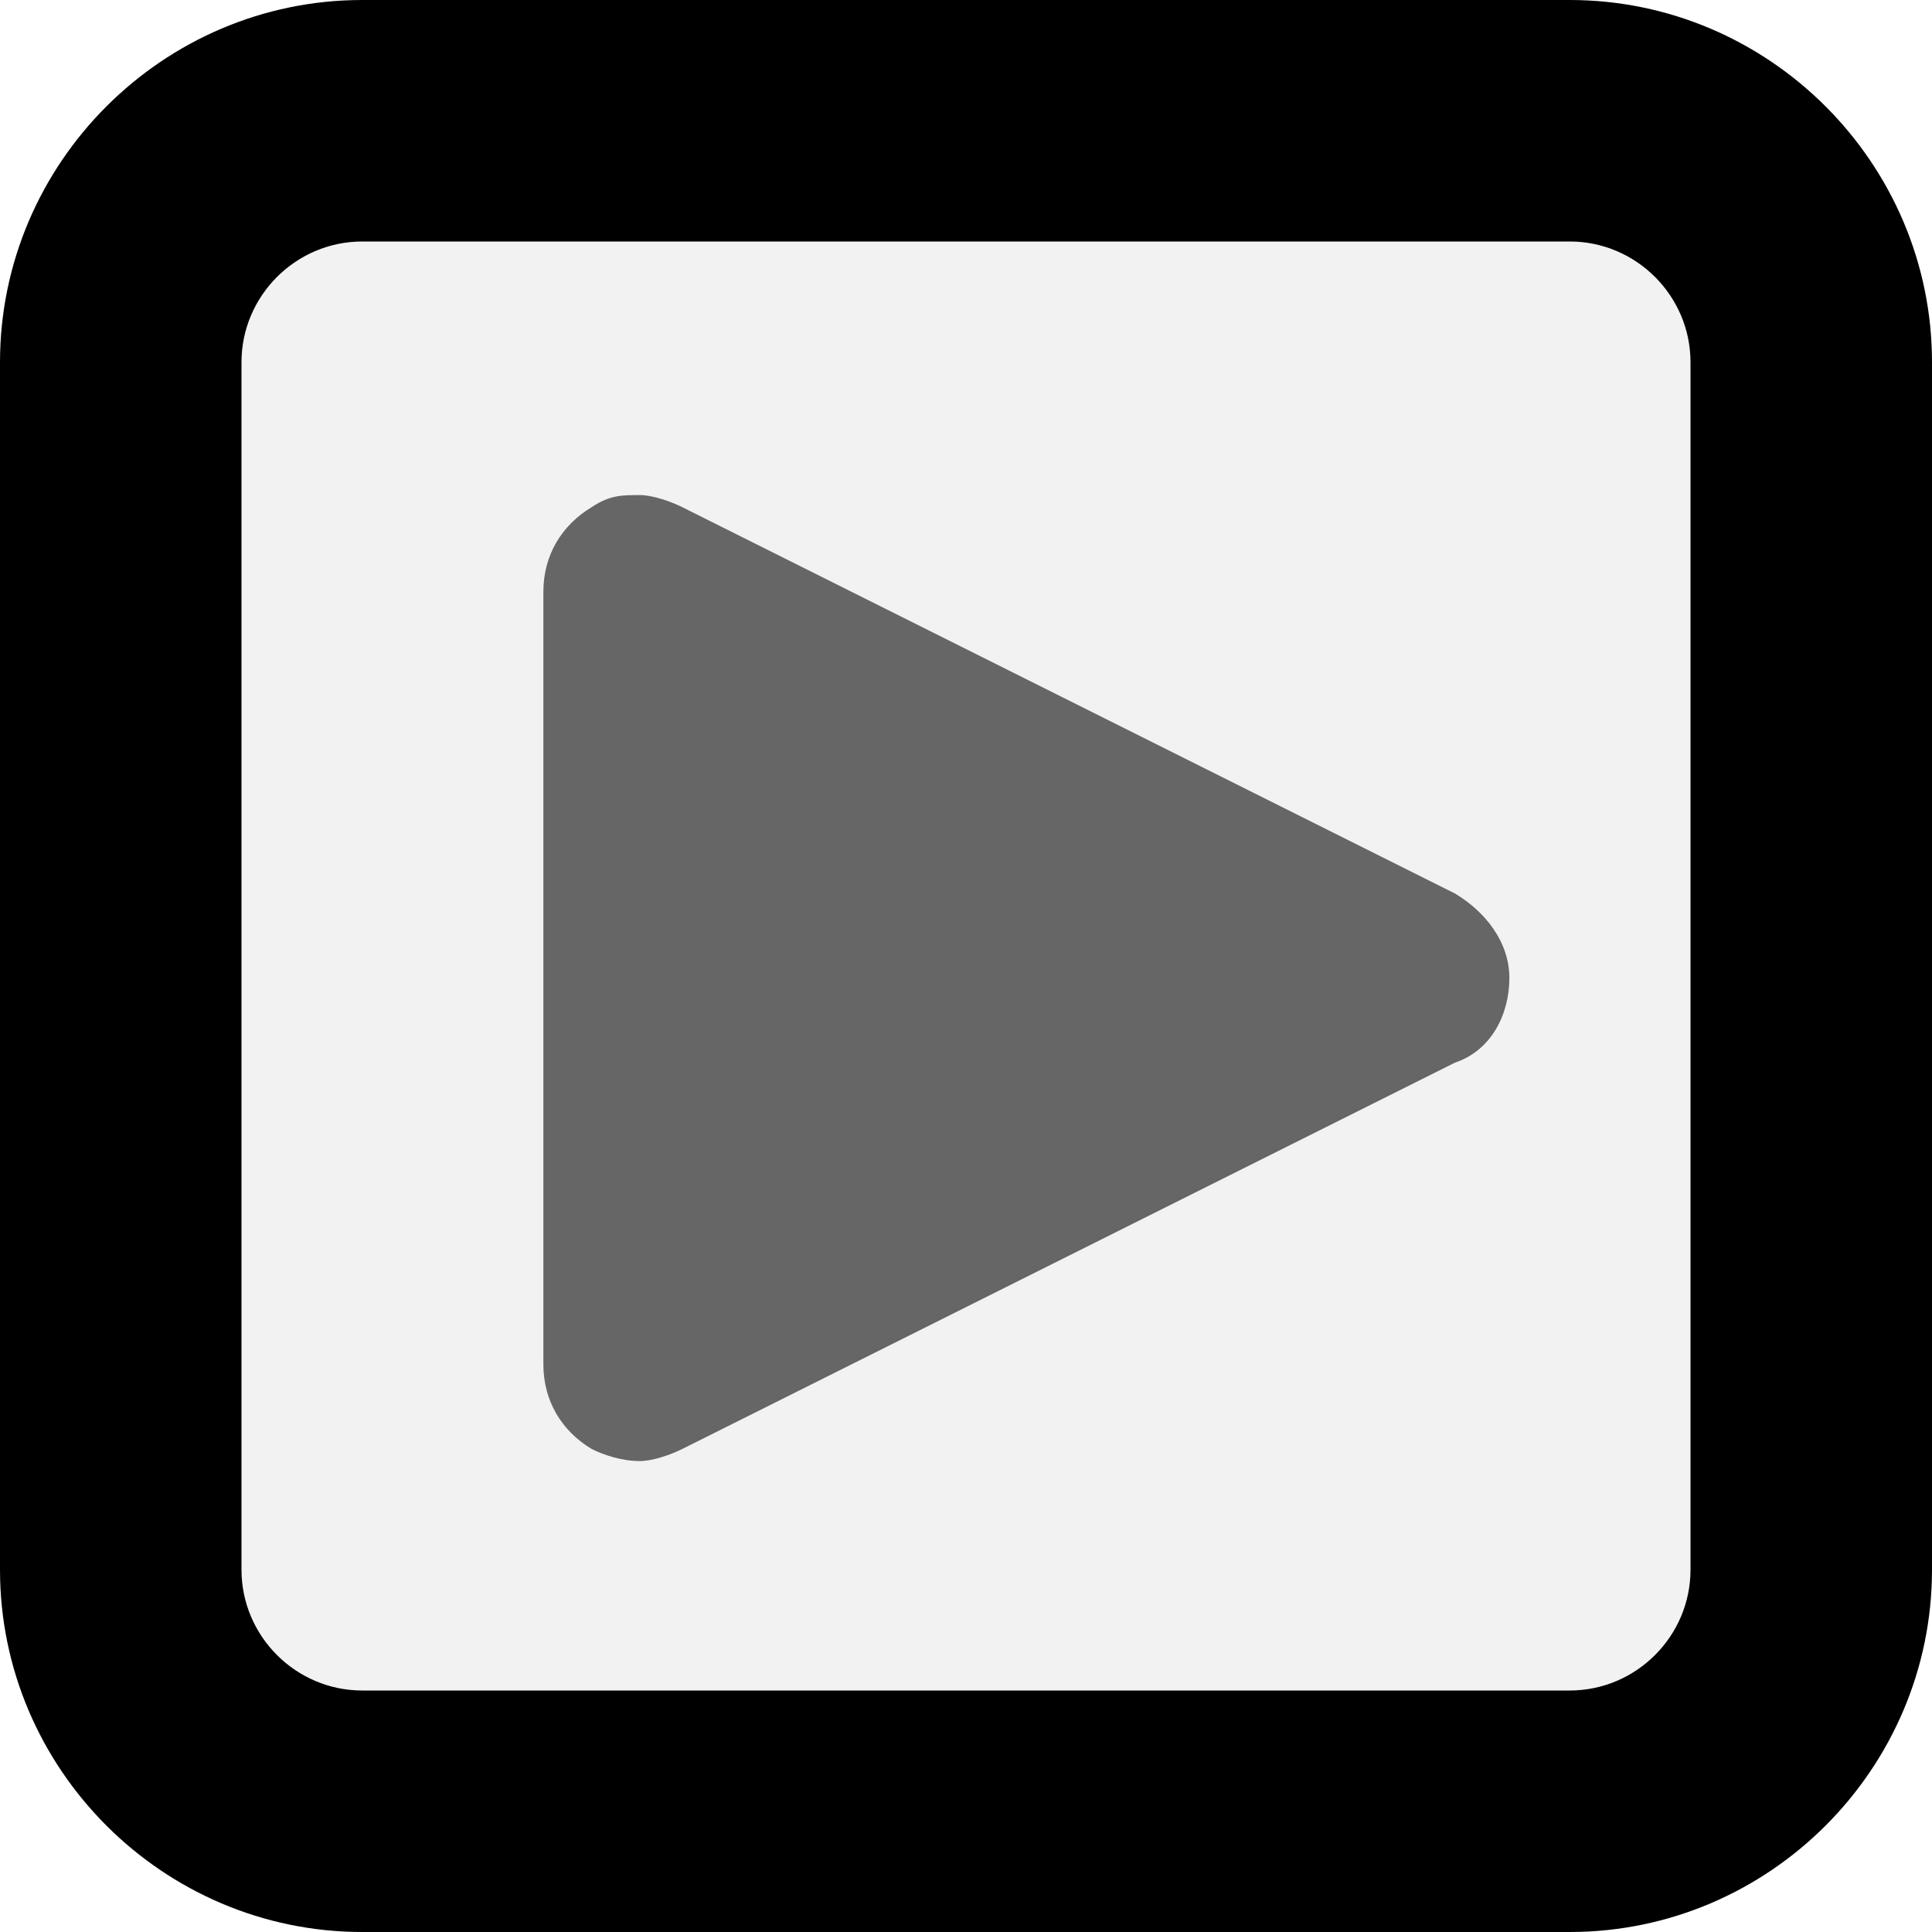
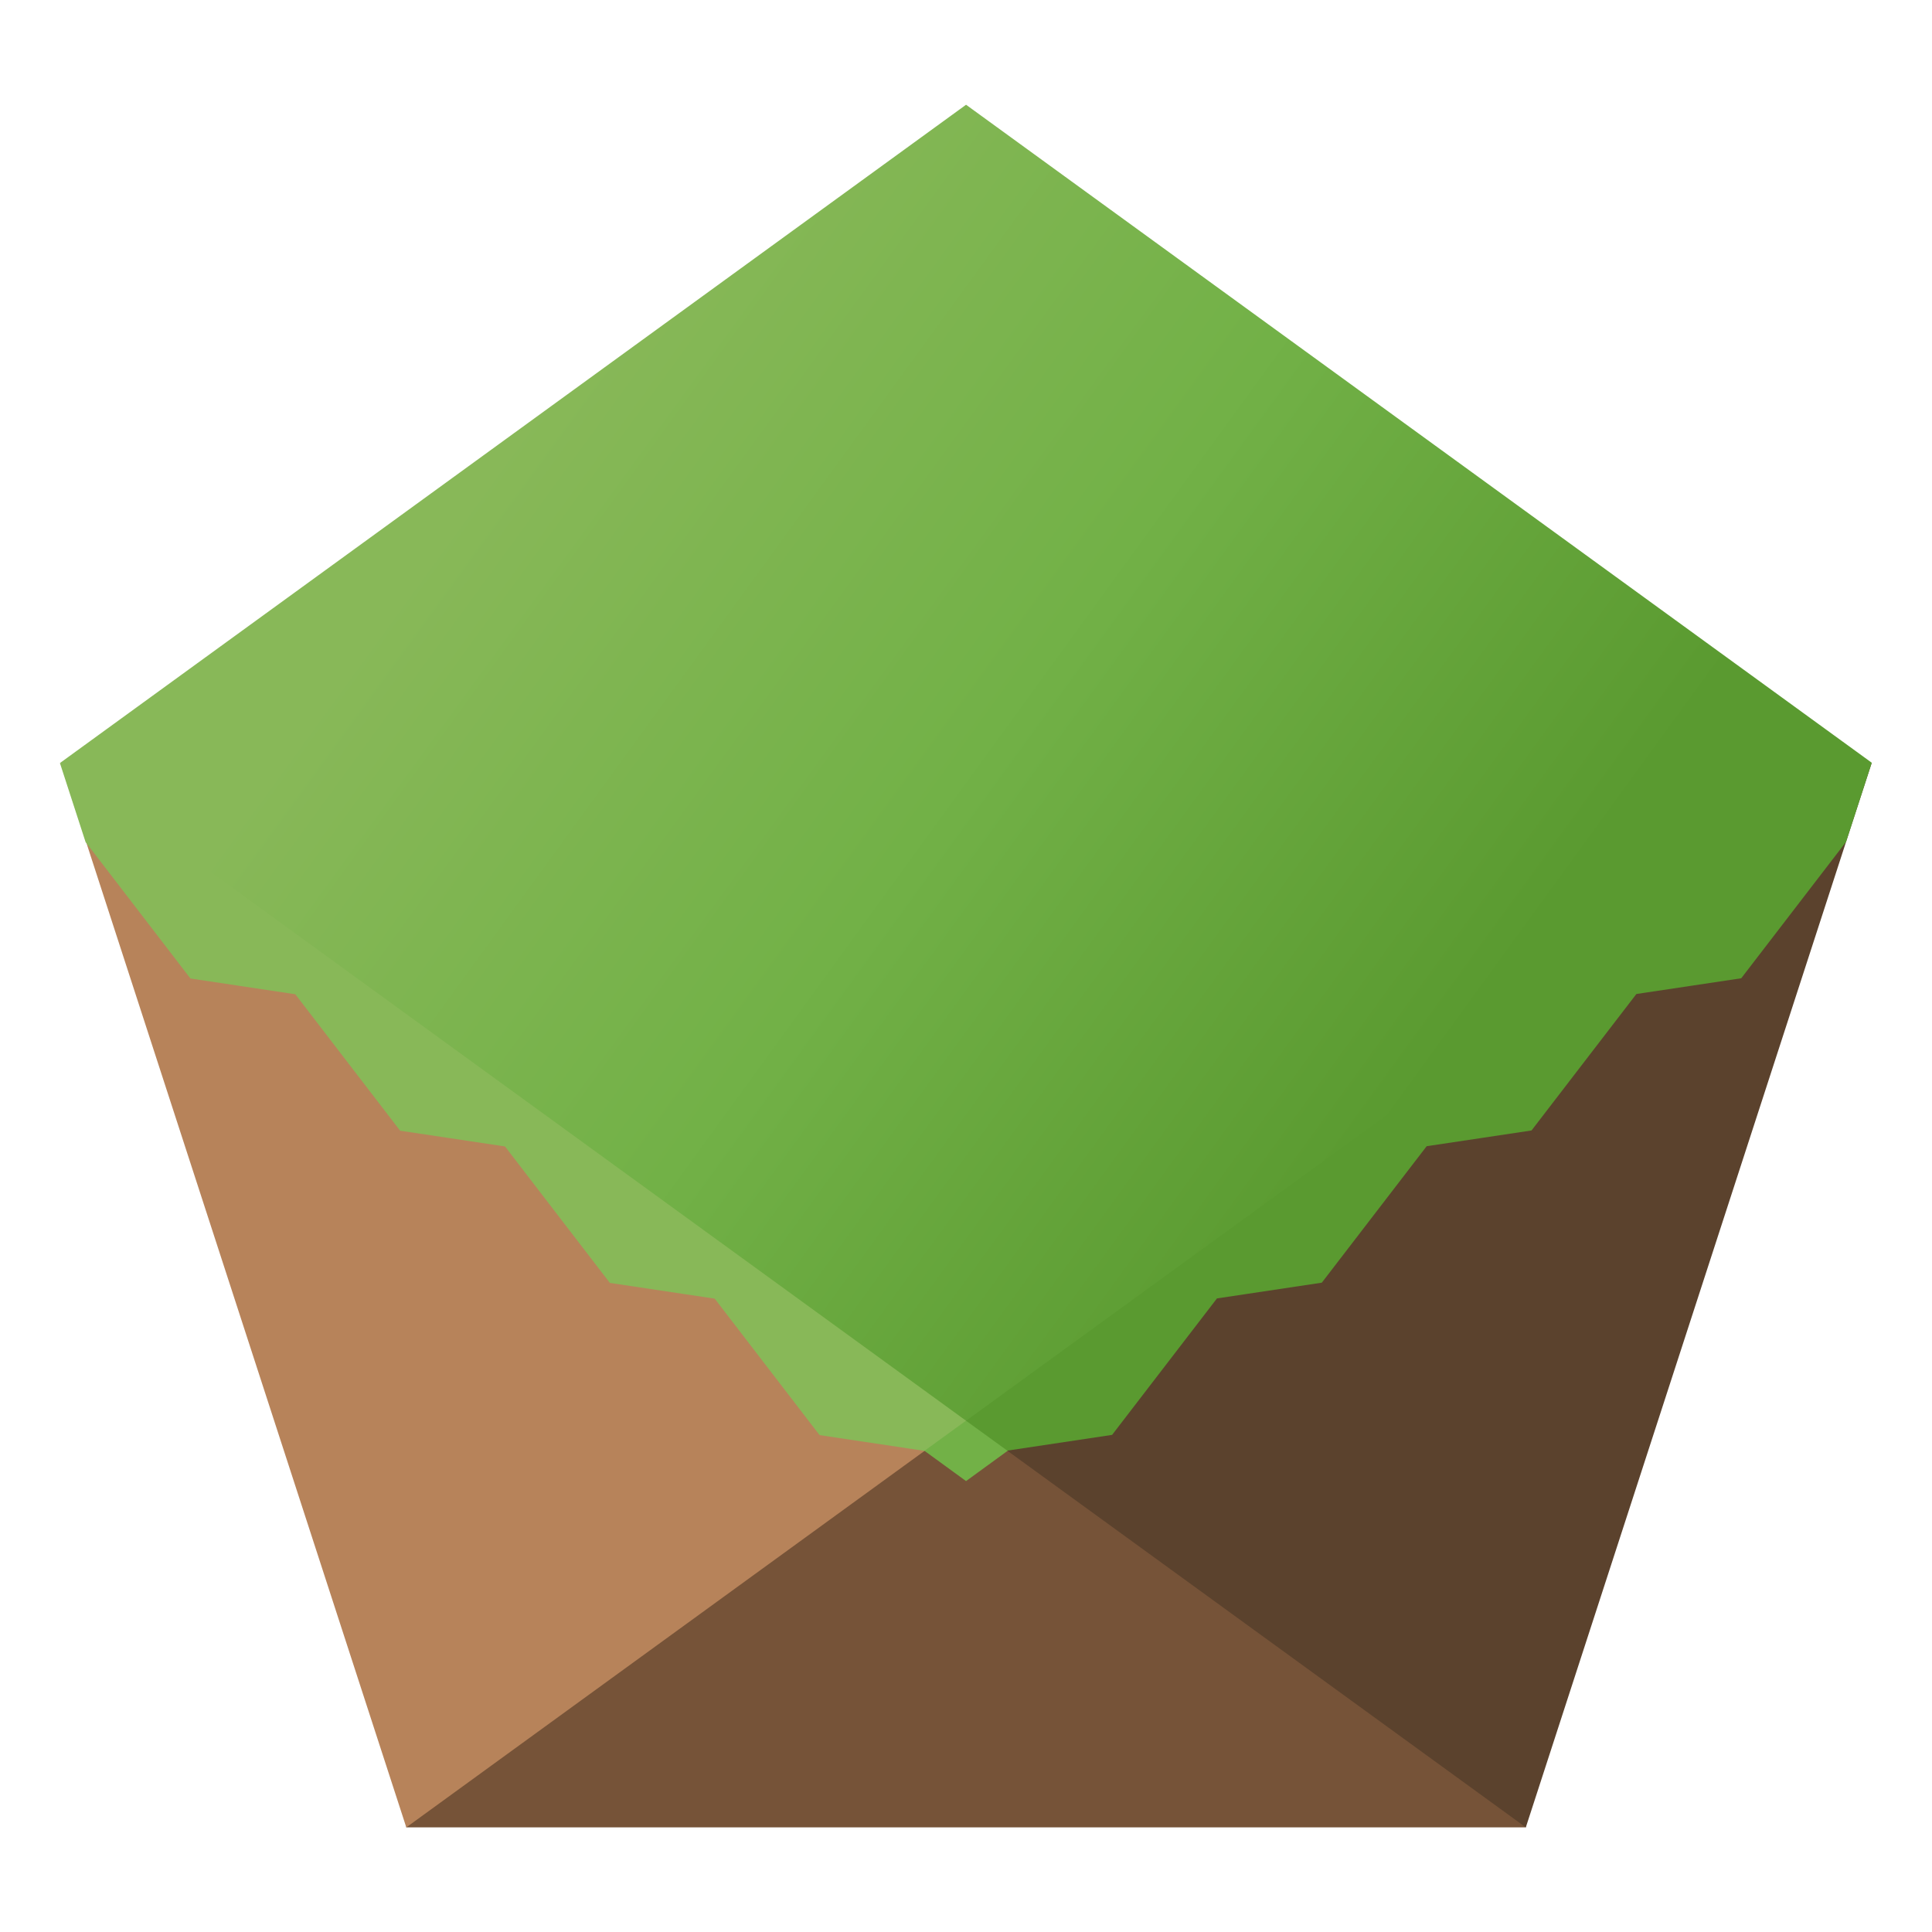
- <svg xmlns="http://www.w3.org/2000/svg" version="1.1" id="Calque_1" x="0px" y="0px" viewBox="0 0 32 32" enable-background="new 0 0 32 32" xml:space="preserve">
-   <path fill-rule="evenodd" clip-rule="evenodd" fill="#F2F2F2" d="M28,6c0-1.1-0.9-2-2-2H6C4.9,4,4,4.9,4,6v20c0,1.1,0.9,2,2,2h20  c1.1,0,2-0.9,2-2V6z" />
-   <path fill-rule="evenodd" clip-rule="evenodd" d="M26,32H6c-3.3,0-6-2.7-6-6V6c0-3.3,2.7-6,6-6h20c3.3,0,6,2.7,6,6v20  C32,29.3,29.3,32,26,32z M28,6c0-1.1-0.9-2-2-2H6C4.9,4,4,4.9,4,6v20c0,1.1,0.9,2,2,2h20c1.1,0,2-0.9,2-2V6z" />
-   <path fill-rule="evenodd" clip-rule="evenodd" fill="#666666" d="M10.6,24.2c-0.3,0-0.6-0.1-0.8-0.2C9.3,23.7,9,23.2,9,22.6V9.8  c0-0.6,0.3-1.1,0.8-1.4c0.3-0.2,0.5-0.2,0.8-0.2c0.2,0,0.5,0.1,0.7,0.2l12.8,6.4c0.5,0.3,0.9,0.8,0.9,1.4c0,0.6-0.3,1.2-0.9,1.4  L11.3,24C11.1,24.1,10.8,24.2,10.6,24.2z" />
+ <svg xmlns="http://www.w3.org/2000/svg" width="64" height="64" version="1.1" viewBox="0 0 16.933 16.933">
+   <defs>
+     <linearGradient id="linearGradient84726" x1="4.498" x2="12.435" y1="3.801" y2="9.568" gradientUnits="userSpaceOnUse">
+       <stop stop-color="#88b858" offset="0" />
+       <stop stop-color="#72b147" offset=".5" />
+       <stop stop-color="#5a9a30" offset="1" />
+     </linearGradient>
+   </defs>
  <g>
- </g>
-   <g>
- </g>
-   <g>
- </g>
-   <g>
- </g>
-   <g>
- </g>
-   <g>
- </g>
-   <g>
- </g>
-   <g>
- </g>
-   <g>
- </g>
-   <g>
- </g>
-   <g>
- </g>
-   <g>
- </g>
-   <g>
- </g>
-   <g>
- </g>
-   <g>
- </g>
+     <path d="m3.561 16.016s0-3.564 4.906-3.564c4.907 0 4.906 3.564 4.906 3.564z" fill="#765338" />
+     <path d="m8.467 12.452-4.906 3.564-3.032-9.331z" fill="#b7835a" />
+     <path d="m8.467 12.452 7.938-5.767-3.032 9.331z" fill="#5b422d" />
+     <path d="m8.831 12.716-0.364 0.265-0.364-0.265c0-0.265 0.364-0.265 0.364-0.265s0.364 0 0.364 0.265z" fill="#72b147" />
+     <path d="m8.467 12.452s-2e-7 -5.767 7.938-5.767l-0.225 0.693-0.919 1.196-0.919 0.138-0.919 1.196-0.919 0.138-0.919 1.196-0.919 0.138-0.919 1.196-0.919 0.138z" fill="#5a9a30" />
+     <path d="m8.102 12.716-0.919-0.138-0.919-1.196-0.919-0.138-0.919-1.196-0.919-0.138-0.919-1.196-0.919-0.138-0.919-1.196-0.225-0.693c7.938 1e-7 7.938 5.767 7.938 5.767z" fill="#88b858" />
+     <path d="m0.529 6.685 7.938 5.767 7.938-5.767-7.938-5.767z" fill="url(#linearGradient84726)" />
+   </g>
+   <path d="m0.754 7.377-0.225-0.693 7.938 5.767 7.938-5.767-0.225 0.693-7.712 5.603z" fill-opacity="0" />
</svg>
